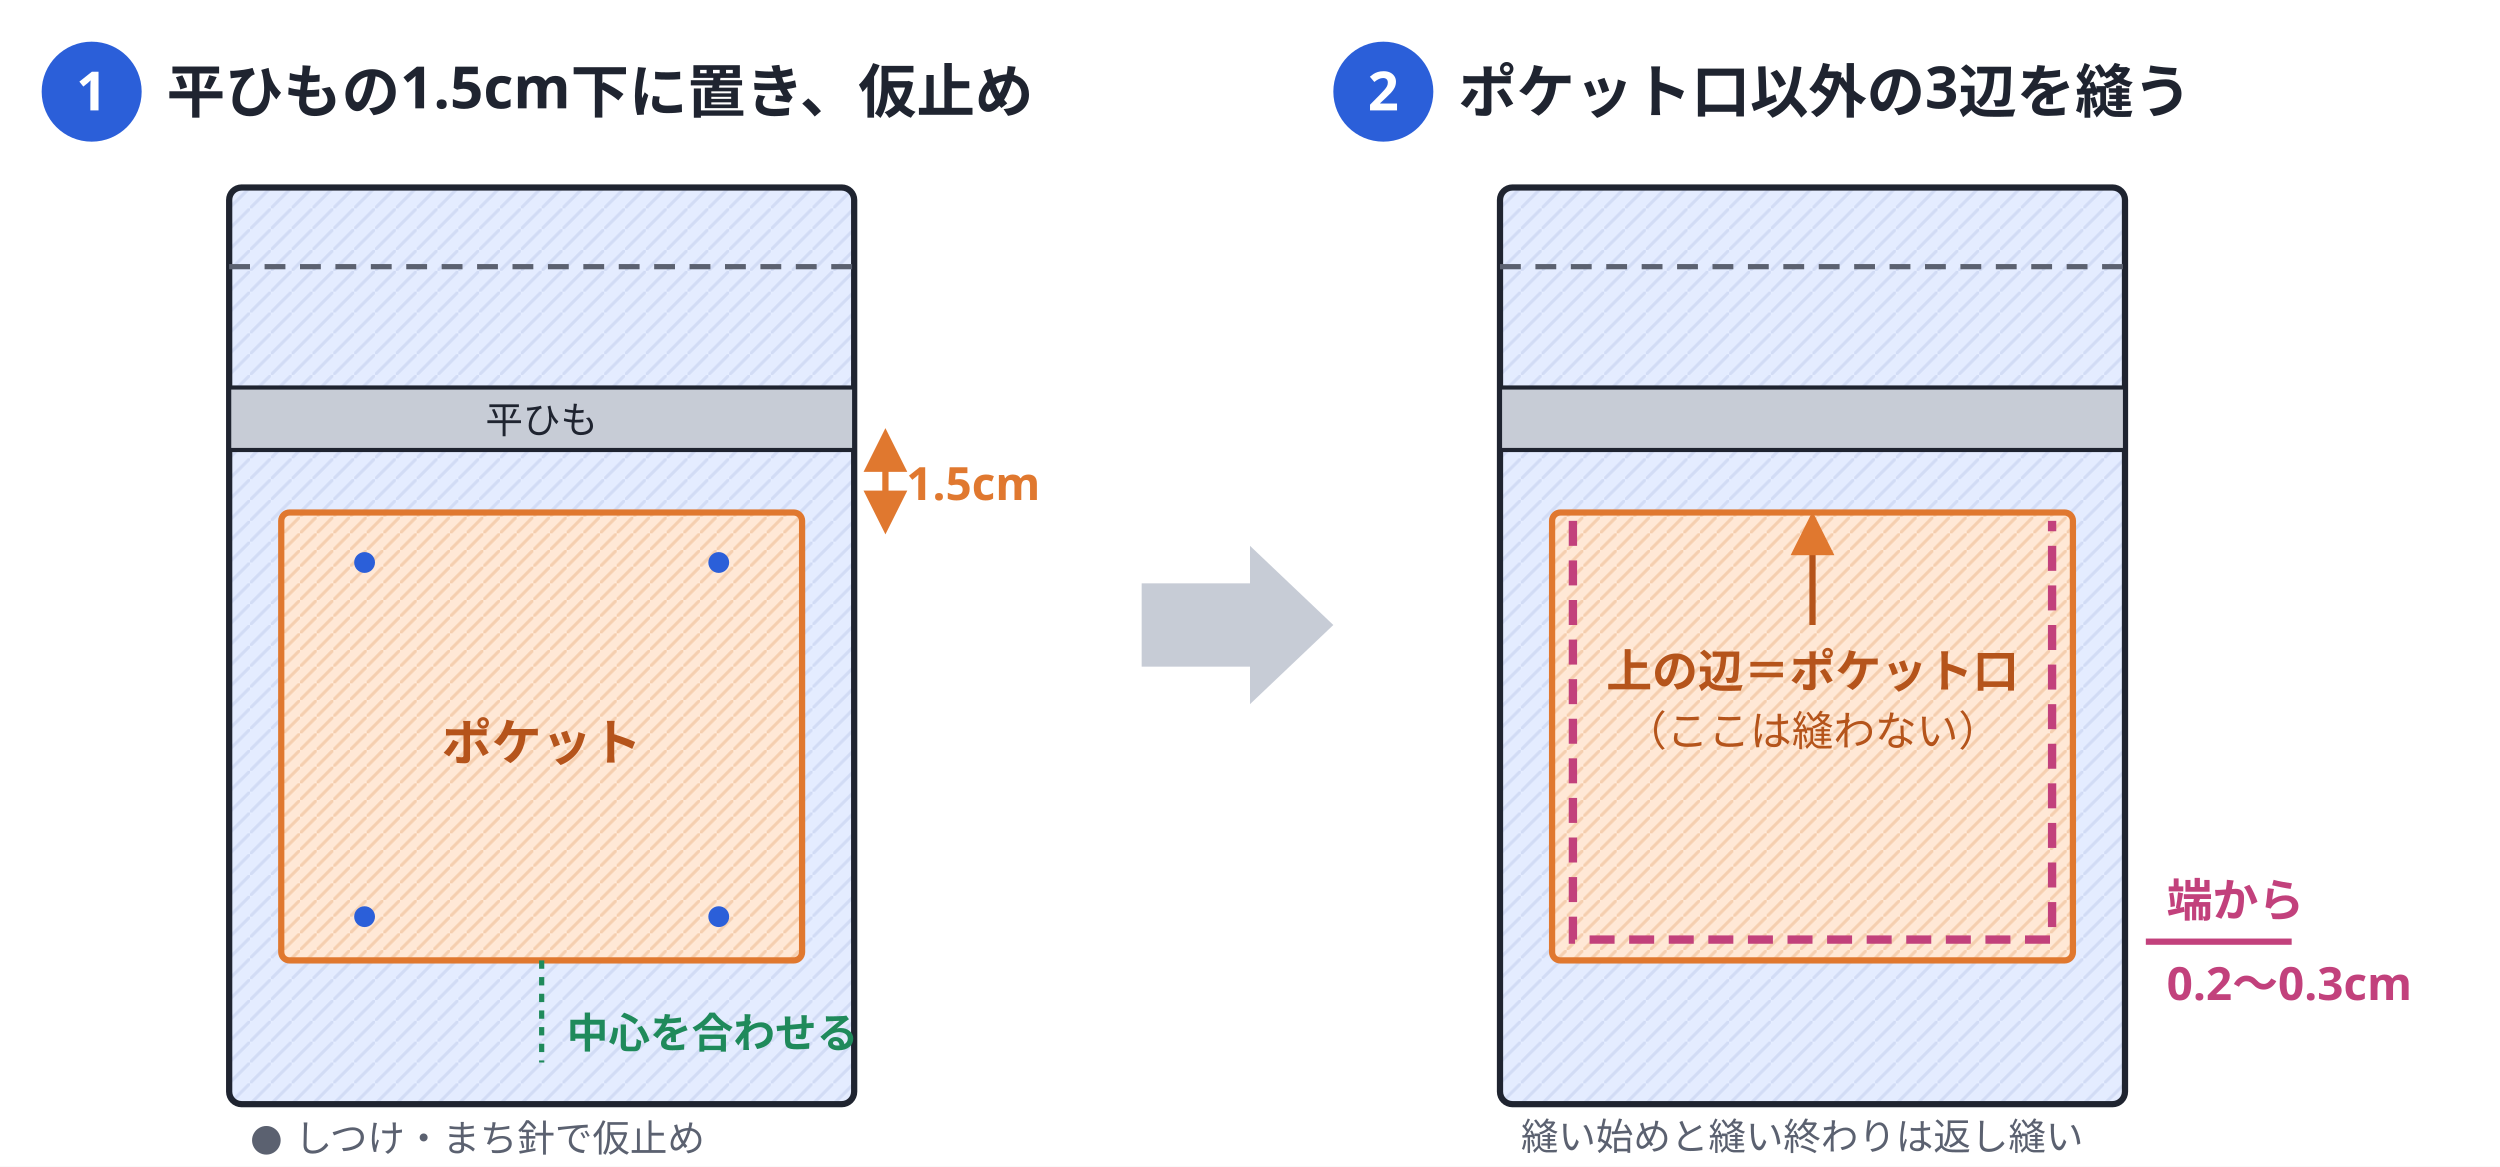
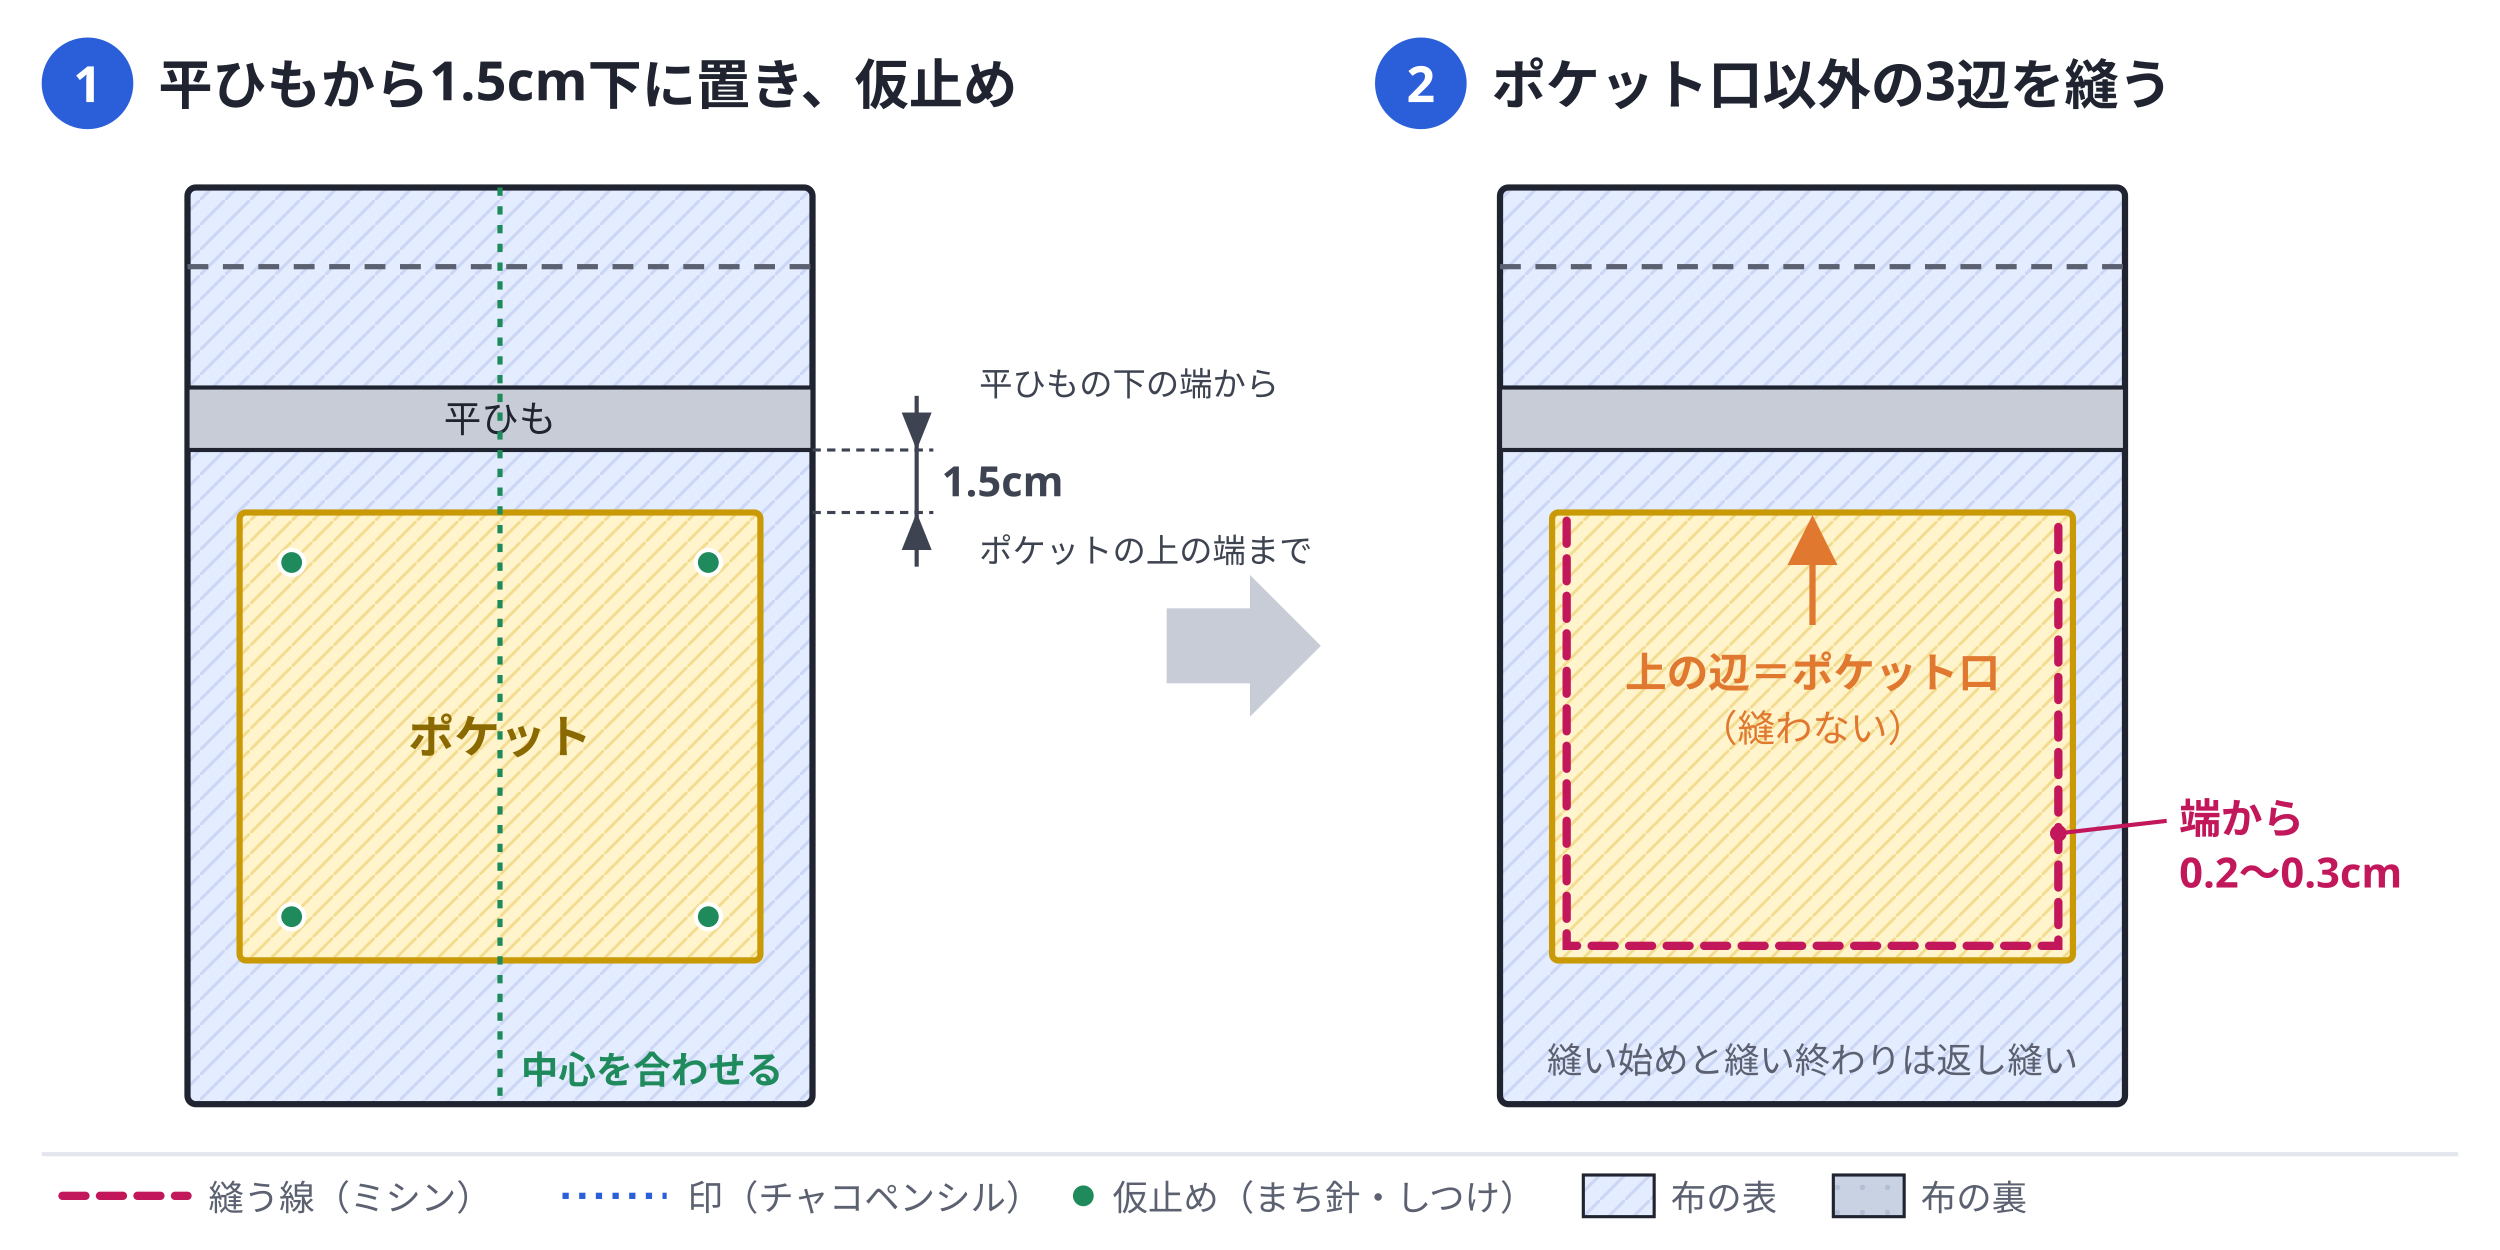
- <svg xmlns="http://www.w3.org/2000/svg" width="1200" height="560" viewBox="0 0 1200 560" font-family="IPAPGothic, sans-serif">
-   <rect width="1200" height="560" fill="#ffffff" />
+ <svg xmlns="http://www.w3.org/2000/svg" width="1200" height="600" viewBox="0 0 1200 600" font-family="IPAPGothic, sans-serif">
  <defs>
-     <pattern id="cloth" width="10" height="10" patternUnits="userSpaceOnUse">
-       <rect width="10" height="10" fill="#e4ecff" />
-       <path d="M0 10 L10 0" stroke="#d2dcf5" stroke-width="1.5" />
+     <pattern id="b" width="12" height="12" patternUnits="userSpaceOnUse">
+       <rect width="12" height="12" fill="#e4ecff" />
+       <path d="M0 12 L12 0" stroke="#cbd7f5" stroke-width="1.5" />
    </pattern>
-     <pattern id="pocket" width="8" height="8" patternUnits="userSpaceOnUse">
-       <rect width="8" height="8" fill="#ffe8d6" />
-       <path d="M0 8 L8 0" stroke="#f5cfb0" stroke-width="1.5" />
+     <pattern id="u" width="12" height="12" patternUnits="userSpaceOnUse">
+       <rect width="12" height="12" fill="#c9d2e3" />
+       <circle cx="6" cy="6" r="1.3" fill="#b3bed4" />
    </pattern>
-     <marker id="ar" viewBox="0 0 10 10" refX="5" refY="5" markerWidth="7" markerHeight="7" orient="auto-start-reverse">
+     <pattern id="p" width="10" height="10" patternUnits="userSpaceOnUse">
+       <rect width="10" height="10" fill="#fff4cc" />
+       <path d="M0 10 L10 0" stroke="#f3dc8f" stroke-width="1.4" />
+     </pattern>
+     <pattern id="pu" width="10" height="10" patternUnits="userSpaceOnUse">
+       <rect width="10" height="10" fill="#efe2b0" />
+       <circle cx="5" cy="5" r="1.2" fill="#d9c27a" />
+     </pattern>
+     <marker id="d" viewBox="0 0 10 10" refX="10" refY="5" markerWidth="9" markerHeight="9" orient="auto-start-reverse">
+       <path d="M0 1 L10 5 L0 9z" fill="#3d4350" />
+     </marker>
+     <marker id="a" viewBox="0 0 10 10" refX="8" refY="5" markerWidth="8" markerHeight="8" orient="auto-start-reverse">
      <path d="M0 0 L10 5 L0 10z" fill="#e0782f" />
    </marker>
+     <marker id="m" viewBox="0 0 10 10" refX="8" refY="5" markerWidth="7" markerHeight="7" orient="auto-start-reverse">
+       <path d="M0 0 L10 5 L0 10z" fill="#c2185b" />
+     </marker>
+     <marker id="g" viewBox="0 0 10 10" refX="8" refY="5" markerWidth="8" markerHeight="8" orient="auto-start-reverse">
+       <path d="M0 0 L10 5 L0 10z" fill="#1f8a5b" />
+     </marker>
+     <marker id="k" viewBox="0 0 10 10" refX="8" refY="5" markerWidth="8" markerHeight="8" orient="auto-start-reverse">
+       <path d="M0 0 L10 5 L0 10z" fill="#2b5fd9" />
+     </marker>
  </defs>
-   <g>
-     <circle cx="44" cy="44" r="24" fill="#2b5fd9" />
-     <text x="44" y="53" font-size="26" fill="#fff" text-anchor="middle" font-weight="700">1</text>
-     <text x="80" y="54" font-size="28" fill="#1f2430" font-weight="700">平ひもの1.5cm下に置き、仮止め</text>
-     <rect x="110" y="90" width="300" height="440" rx="6" fill="url(#cloth)" stroke="#1f2430" stroke-width="3" />
-     <line x1="110" y1="128" x2="410" y2="128" stroke="#5b6170" stroke-width="2.5" stroke-dasharray="10 7" />
-     <rect x="110" y="186" width="300" height="30" fill="#c7ccd6" stroke="#1f2430" stroke-width="2" />
-     <text x="260" y="208" font-size="18" fill="#1f2430" text-anchor="middle">平ひも</text>
-     <rect x="135" y="246" width="250" height="215" rx="4" fill="url(#pocket)" stroke="#e0782f" stroke-width="3" />
-     <text x="260" y="365" font-size="24" fill="#b5541b" text-anchor="middle" font-weight="700">ポケット</text>
-     <path d="M425 216 L425 246" stroke="#e0782f" stroke-width="3" marker-start="url(#ar)" marker-end="url(#ar)" />
-     <text x="435" y="240" font-size="22" fill="#e0782f" font-weight="700">1.5cm</text>
-     <line x1="260" y1="461" x2="260" y2="510" stroke="#1f8a5b" stroke-width="2.5" stroke-dasharray="4 4" />
-     <text x="272" y="503" font-size="20" fill="#1f8a5b" font-weight="700">中心を合わせる</text>
-     <g fill="#2b5fd9">
-       <circle cx="175" cy="440" r="5" />
-       <circle cx="345" cy="440" r="5" />
-       <circle cx="175" cy="270" r="5" />
-       <circle cx="345" cy="270" r="5" />
-     </g>
-     <text x="120" y="552" font-size="18" fill="#5b6170">● しつけ・まち針で仮止め</text>
-   </g>
-   <path d="M548 280 L600 280 L600 262 L640 300 L600 338 L600 320 L548 320 Z" fill="#c7ccd6" />
-   <g>
-     <circle cx="664" cy="44" r="24" fill="#2b5fd9" />
-     <text x="664" y="53" font-size="26" fill="#fff" text-anchor="middle" font-weight="700">2</text>
-     <text x="700" y="54" font-size="28" fill="#1f2430" font-weight="700">ポケット口以外の3辺を縫う</text>
-     <rect x="720" y="90" width="300" height="440" rx="6" fill="url(#cloth)" stroke="#1f2430" stroke-width="3" />
-     <line x1="720" y1="128" x2="1020" y2="128" stroke="#5b6170" stroke-width="2.5" stroke-dasharray="10 7" />
-     <rect x="720" y="186" width="300" height="30" fill="#c7ccd6" stroke="#1f2430" stroke-width="2" />
-     <rect x="745" y="246" width="250" height="215" rx="4" fill="url(#pocket)" stroke="#e0782f" stroke-width="3" />
-     <path d="M755 250 L755 451 L985 451 L985 250" fill="none" stroke="#c2417c" stroke-width="4" stroke-dasharray="12 7" />
-     <path d="M870 300 L870 256" stroke="#b5541b" stroke-width="3" marker-end="url(#ar)" />
-     <text x="870" y="330" font-size="22" fill="#b5541b" text-anchor="middle" font-weight="700">上の辺＝ポケット口</text>
-     <text x="870" y="358" font-size="20" fill="#b5541b" text-anchor="middle">（ここは縫わない）</text>
-     <path d="M1030 452 L1100 452" stroke="#c2417c" stroke-width="3" />
-     <text x="1040" y="440" font-size="22" fill="#c2417c" font-weight="700">端から</text>
-     <text x="1040" y="480" font-size="22" fill="#c2417c" font-weight="700">0.2〜0.3cm</text>
-     <text x="730" y="552" font-size="18" fill="#5b6170">縫い始めと縫い終わりは返し縫い</text>
-   </g>
+   <rect width="1200" height="600" fill="#ffffff" />
+   <circle cx="42" cy="40" r="22" fill="#2b5fd9" />
+   <text x="42" y="49" font-size="24" fill="#fff" text-anchor="middle" font-weight="700">1</text>
+   <text x="76" y="50" font-size="26" fill="#1f2430" text-anchor="start" font-weight="700">平ひもから1.5cm下に置き、仮止め</text>
+   <rect x="90" y="90" width="300" height="440" rx="4" fill="url(#b)" stroke="#1f2430" stroke-width="3" />
+   <line x1="90" y1="128" x2="390" y2="128" stroke="#5b6170" stroke-width="2.5" stroke-dasharray="10 7" />
+   <rect x="90" y="186" width="300" height="30" fill="#c7ccd6" stroke="#1f2430" stroke-width="2" />
+   <text x="240.0" y="207.48" font-size="18" fill="#1f2430" text-anchor="middle" font-weight="400">平ひも</text>
+   <rect x="115" y="246" width="250" height="215" rx="3" fill="url(#p)" stroke="#c99a06" stroke-width="3" />
+   <text x="240.0" y="361.5" font-size="22" fill="#8a6a00" text-anchor="middle" font-weight="700">ポケット</text>
+   <line x1="390" y1="216" x2="448" y2="216" stroke="#3d4350" stroke-width="1.5" stroke-dasharray="4 3" />
+   <line x1="390" y1="246" x2="448" y2="246" stroke="#3d4350" stroke-width="1.5" stroke-dasharray="4 3" />
+   <line x1="440" y1="190" x2="440" y2="216" stroke="#3d4350" stroke-width="2" marker-end="url(#d)" />
+   <line x1="440" y1="272" x2="440" y2="246" stroke="#3d4350" stroke-width="2" marker-end="url(#d)" />
+   <line x1="440" y1="216" x2="440" y2="246" stroke="#3d4350" stroke-width="2" />
+   <text x="452" y="238.2" font-size="20" fill="#3d4350" text-anchor="start" font-weight="700">1.5cm</text>
+   <text x="470" y="190" font-size="16" fill="#3d4350" text-anchor="start" font-weight="400">平ひもの下の端から</text>
+   <text x="470" y="270" font-size="16" fill="#3d4350" text-anchor="start" font-weight="400">ポケットの上の端まで</text>
+   <line x1="240" y1="90" x2="240" y2="530" stroke="#1f8a5b" stroke-width="2.5" stroke-dasharray="4 5" />
+   <text x="250" y="520" font-size="18" fill="#1f8a5b" text-anchor="start" font-weight="700">中心を合わせる</text>
+   <circle cx="140" cy="270" r="6" fill="#1f8a5b" stroke="#fff" stroke-width="2" />
+   <circle cx="340" cy="270" r="6" fill="#1f8a5b" stroke="#fff" stroke-width="2" />
+   <circle cx="140" cy="440" r="6" fill="#1f8a5b" stroke="#fff" stroke-width="2" />
+   <circle cx="340" cy="440" r="6" fill="#1f8a5b" stroke="#fff" stroke-width="2" />
+   <path d="M560 292 L600 292 L600 276 L634 310 L600 344 L600 328 L560 328 Z" fill="#c7ccd6" />
+   <circle cx="682" cy="40" r="22" fill="#2b5fd9" />
+   <text x="682" y="49" font-size="24" fill="#fff" text-anchor="middle" font-weight="700">2</text>
+   <text x="716" y="50" font-size="26" fill="#1f2430" text-anchor="start" font-weight="700">ポケット口以外の3辺を縫う</text>
+   <rect x="720" y="90" width="300" height="440" rx="4" fill="url(#b)" stroke="#1f2430" stroke-width="3" />
+   <line x1="720" y1="128" x2="1020" y2="128" stroke="#5b6170" stroke-width="2.5" stroke-dasharray="10 7" />
+   <rect x="720" y="186" width="300" height="30" fill="#c7ccd6" stroke="#1f2430" stroke-width="2" />
+   <rect x="745" y="246" width="250" height="215" rx="3" fill="url(#p)" stroke="#c99a06" stroke-width="3" />
+   <path d="M752 250 L752 454 L988 454 L988 250" fill="none" stroke="#c2185b" stroke-width="4" stroke-dasharray="11 7" stroke-linecap="round" />
+   <line x1="870" y1="300" x2="870" y2="252" stroke="#e0782f" stroke-width="3" marker-end="url(#a)" />
+   <text x="870" y="330" font-size="20" fill="#e0782f" text-anchor="middle" font-weight="700">上の辺＝ポケット口</text>
+   <text x="870" y="356" font-size="18" fill="#e0782f" text-anchor="middle" font-weight="400">（縫わない）</text>
+   <line x1="1040" y1="394" x2="988" y2="400" stroke="#c2185b" stroke-width="2" />
+   <circle cx="988" cy="400" r="4" fill="#c2185b" />
+   <text x="1046" y="400" font-size="20" fill="#c2185b" text-anchor="start" font-weight="700">端から</text>
+   <text x="1046" y="426" font-size="20" fill="#c2185b" text-anchor="start" font-weight="700">0.2〜0.3cm</text>
+   <text x="870" y="515" font-size="17" fill="#5b6170" text-anchor="middle" font-weight="400">縫い始めと縫い終わりは返し縫い</text>
+   <line x1="20" y1="554" x2="1180" y2="554" stroke="#e3e6ec" stroke-width="2" />
+   <path d="M30 574 L90 574" fill="none" stroke="#c2185b" stroke-width="4" stroke-dasharray="11 7" stroke-linecap="round" />
+   <text x="100" y="581" font-size="17" fill="#5b6170" text-anchor="start" font-weight="400">縫う線（ミシン）</text>
+   <line x1="270" y1="574" x2="320" y2="574" stroke="#2b5fd9" stroke-width="3" stroke-dasharray="3 5" />
+   <text x="330" y="581" font-size="17" fill="#5b6170" text-anchor="start" font-weight="400">印（チャコペンシル）</text>
+   <circle cx="520" cy="574" r="6" fill="#1f8a5b" stroke="#fff" stroke-width="2" />
+   <text x="534" y="581" font-size="17" fill="#5b6170" text-anchor="start" font-weight="400">仮止め（まち針・しつけ）</text>
+   <rect x="760" y="564" width="34" height="20" fill="url(#b)" stroke="#1f2430" stroke-width="1.5" />
+   <text x="802" y="581" font-size="17" fill="#5b6170" text-anchor="start" font-weight="400">布の表</text>
+   <rect x="880" y="564" width="34" height="20" fill="url(#u)" stroke="#1f2430" stroke-width="1.5" />
+   <text x="922" y="581" font-size="17" fill="#5b6170" text-anchor="start" font-weight="400">布の裏</text>
</svg>
